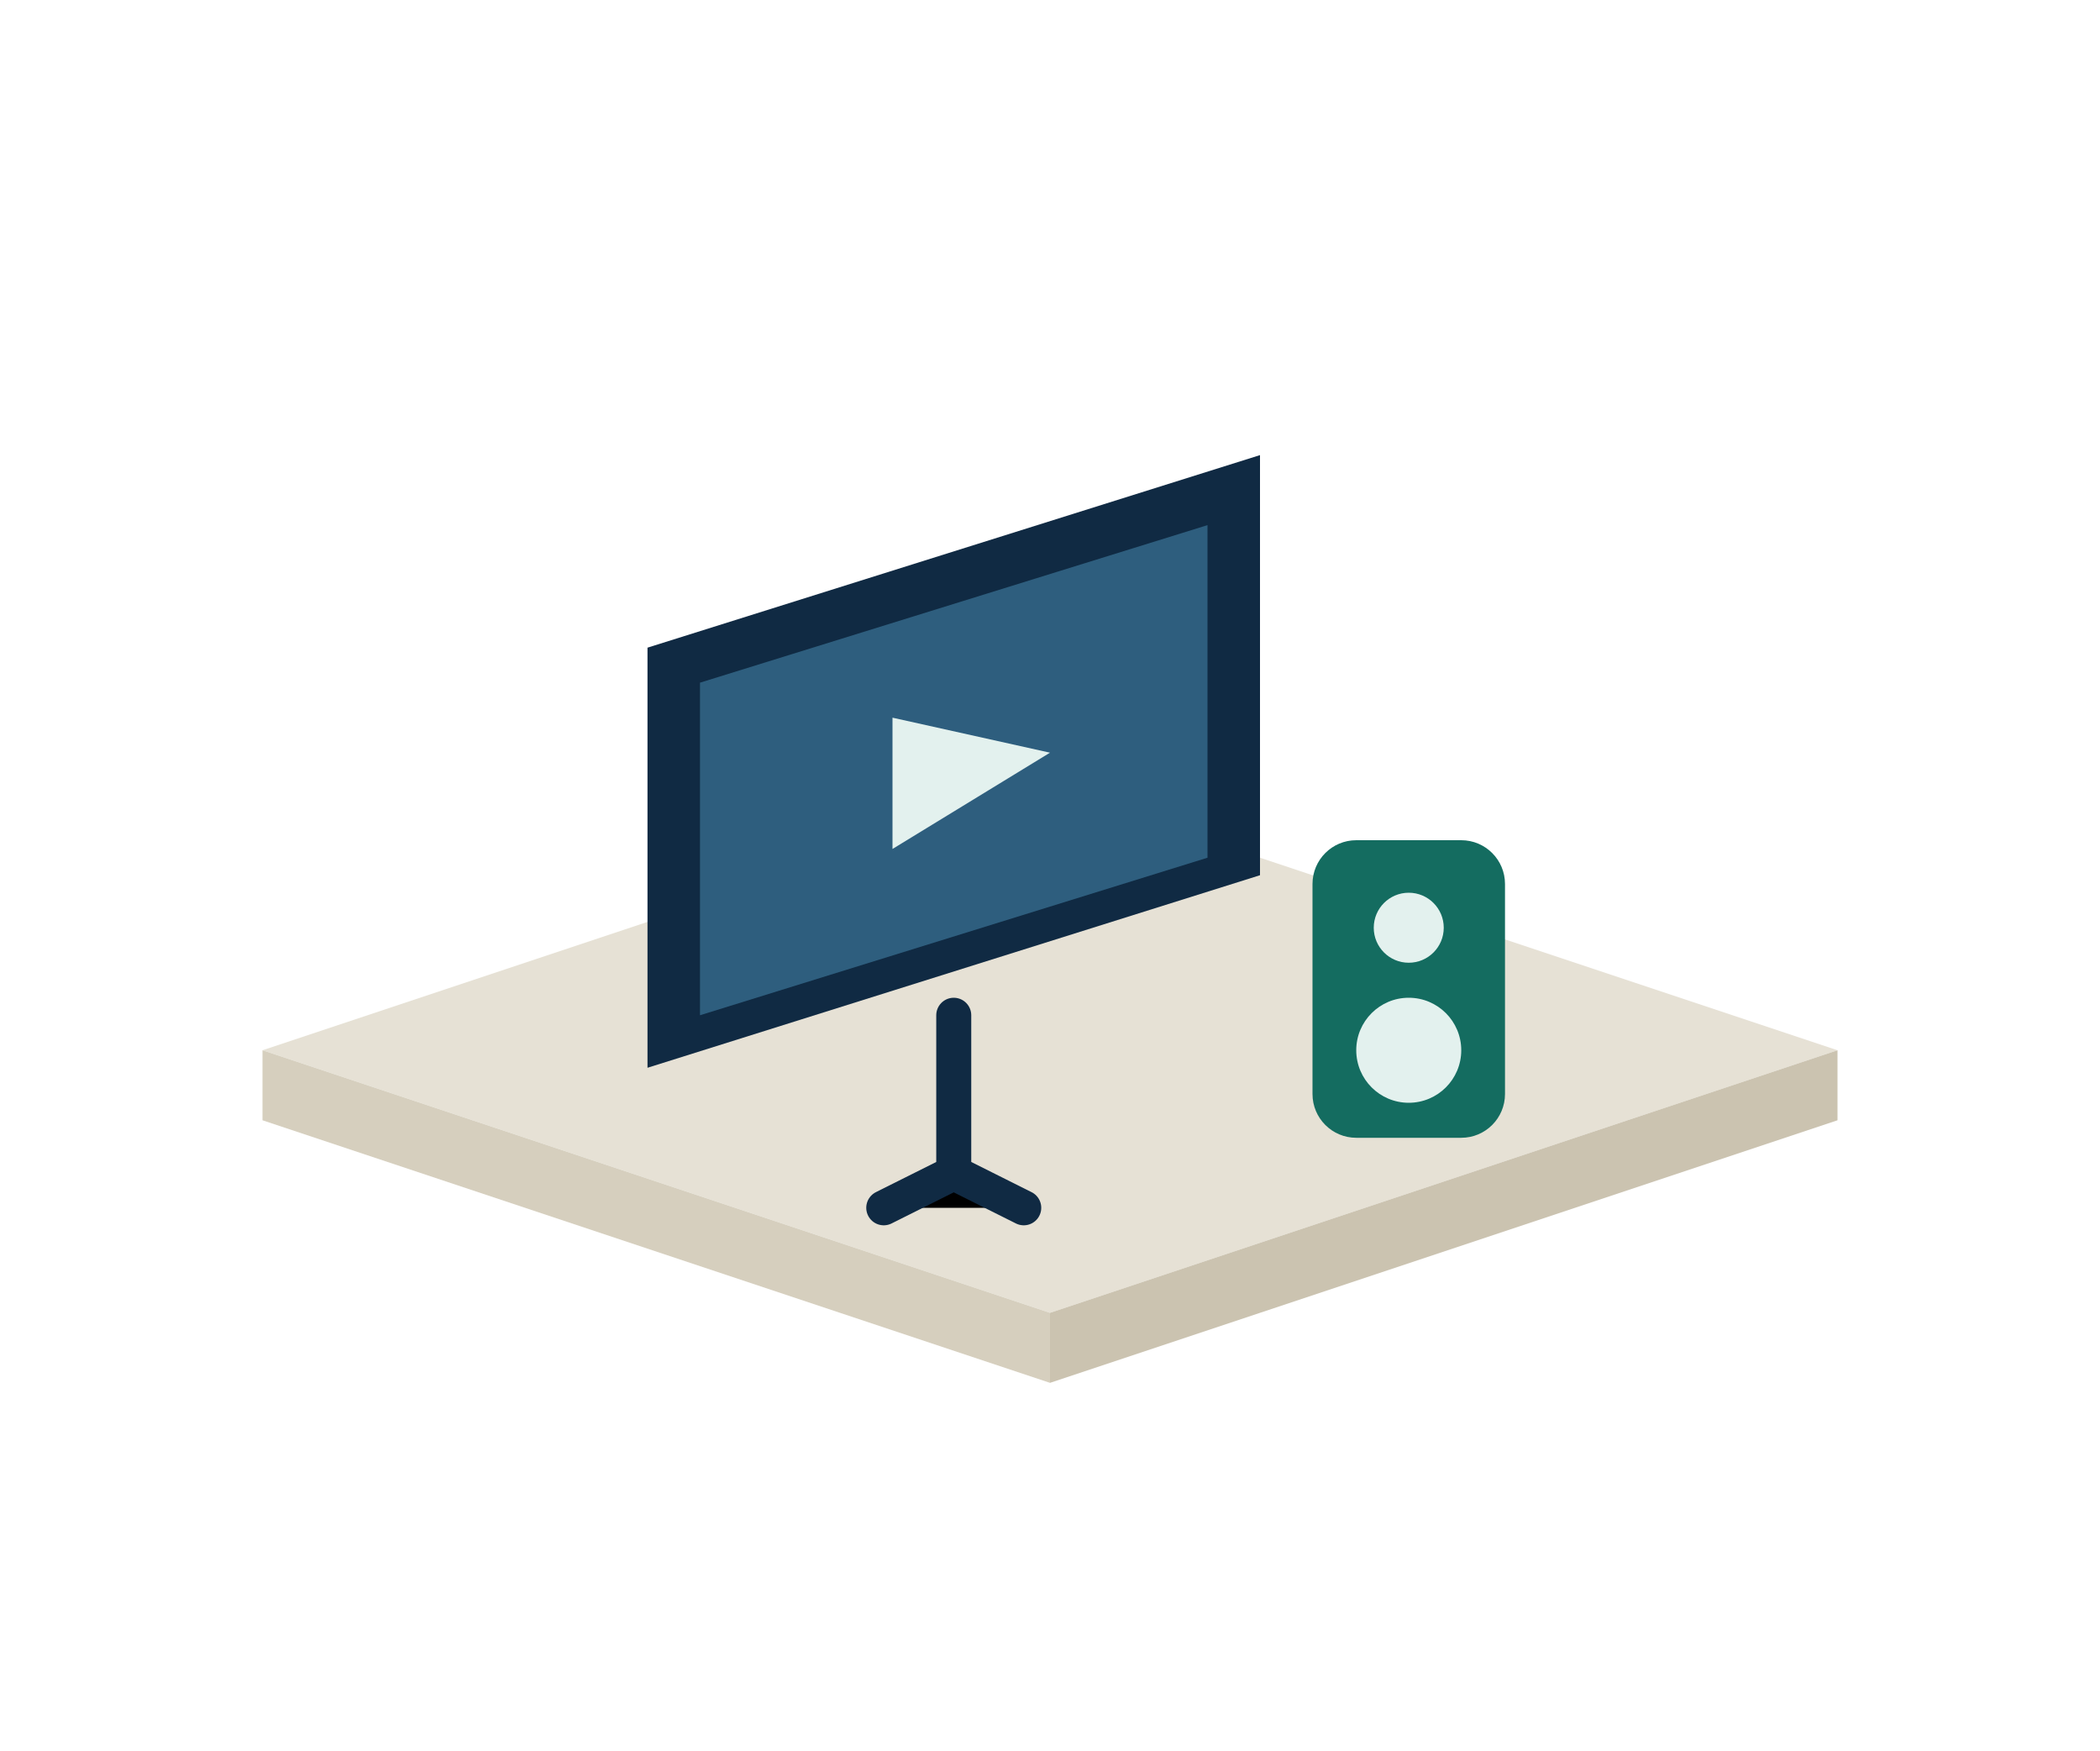
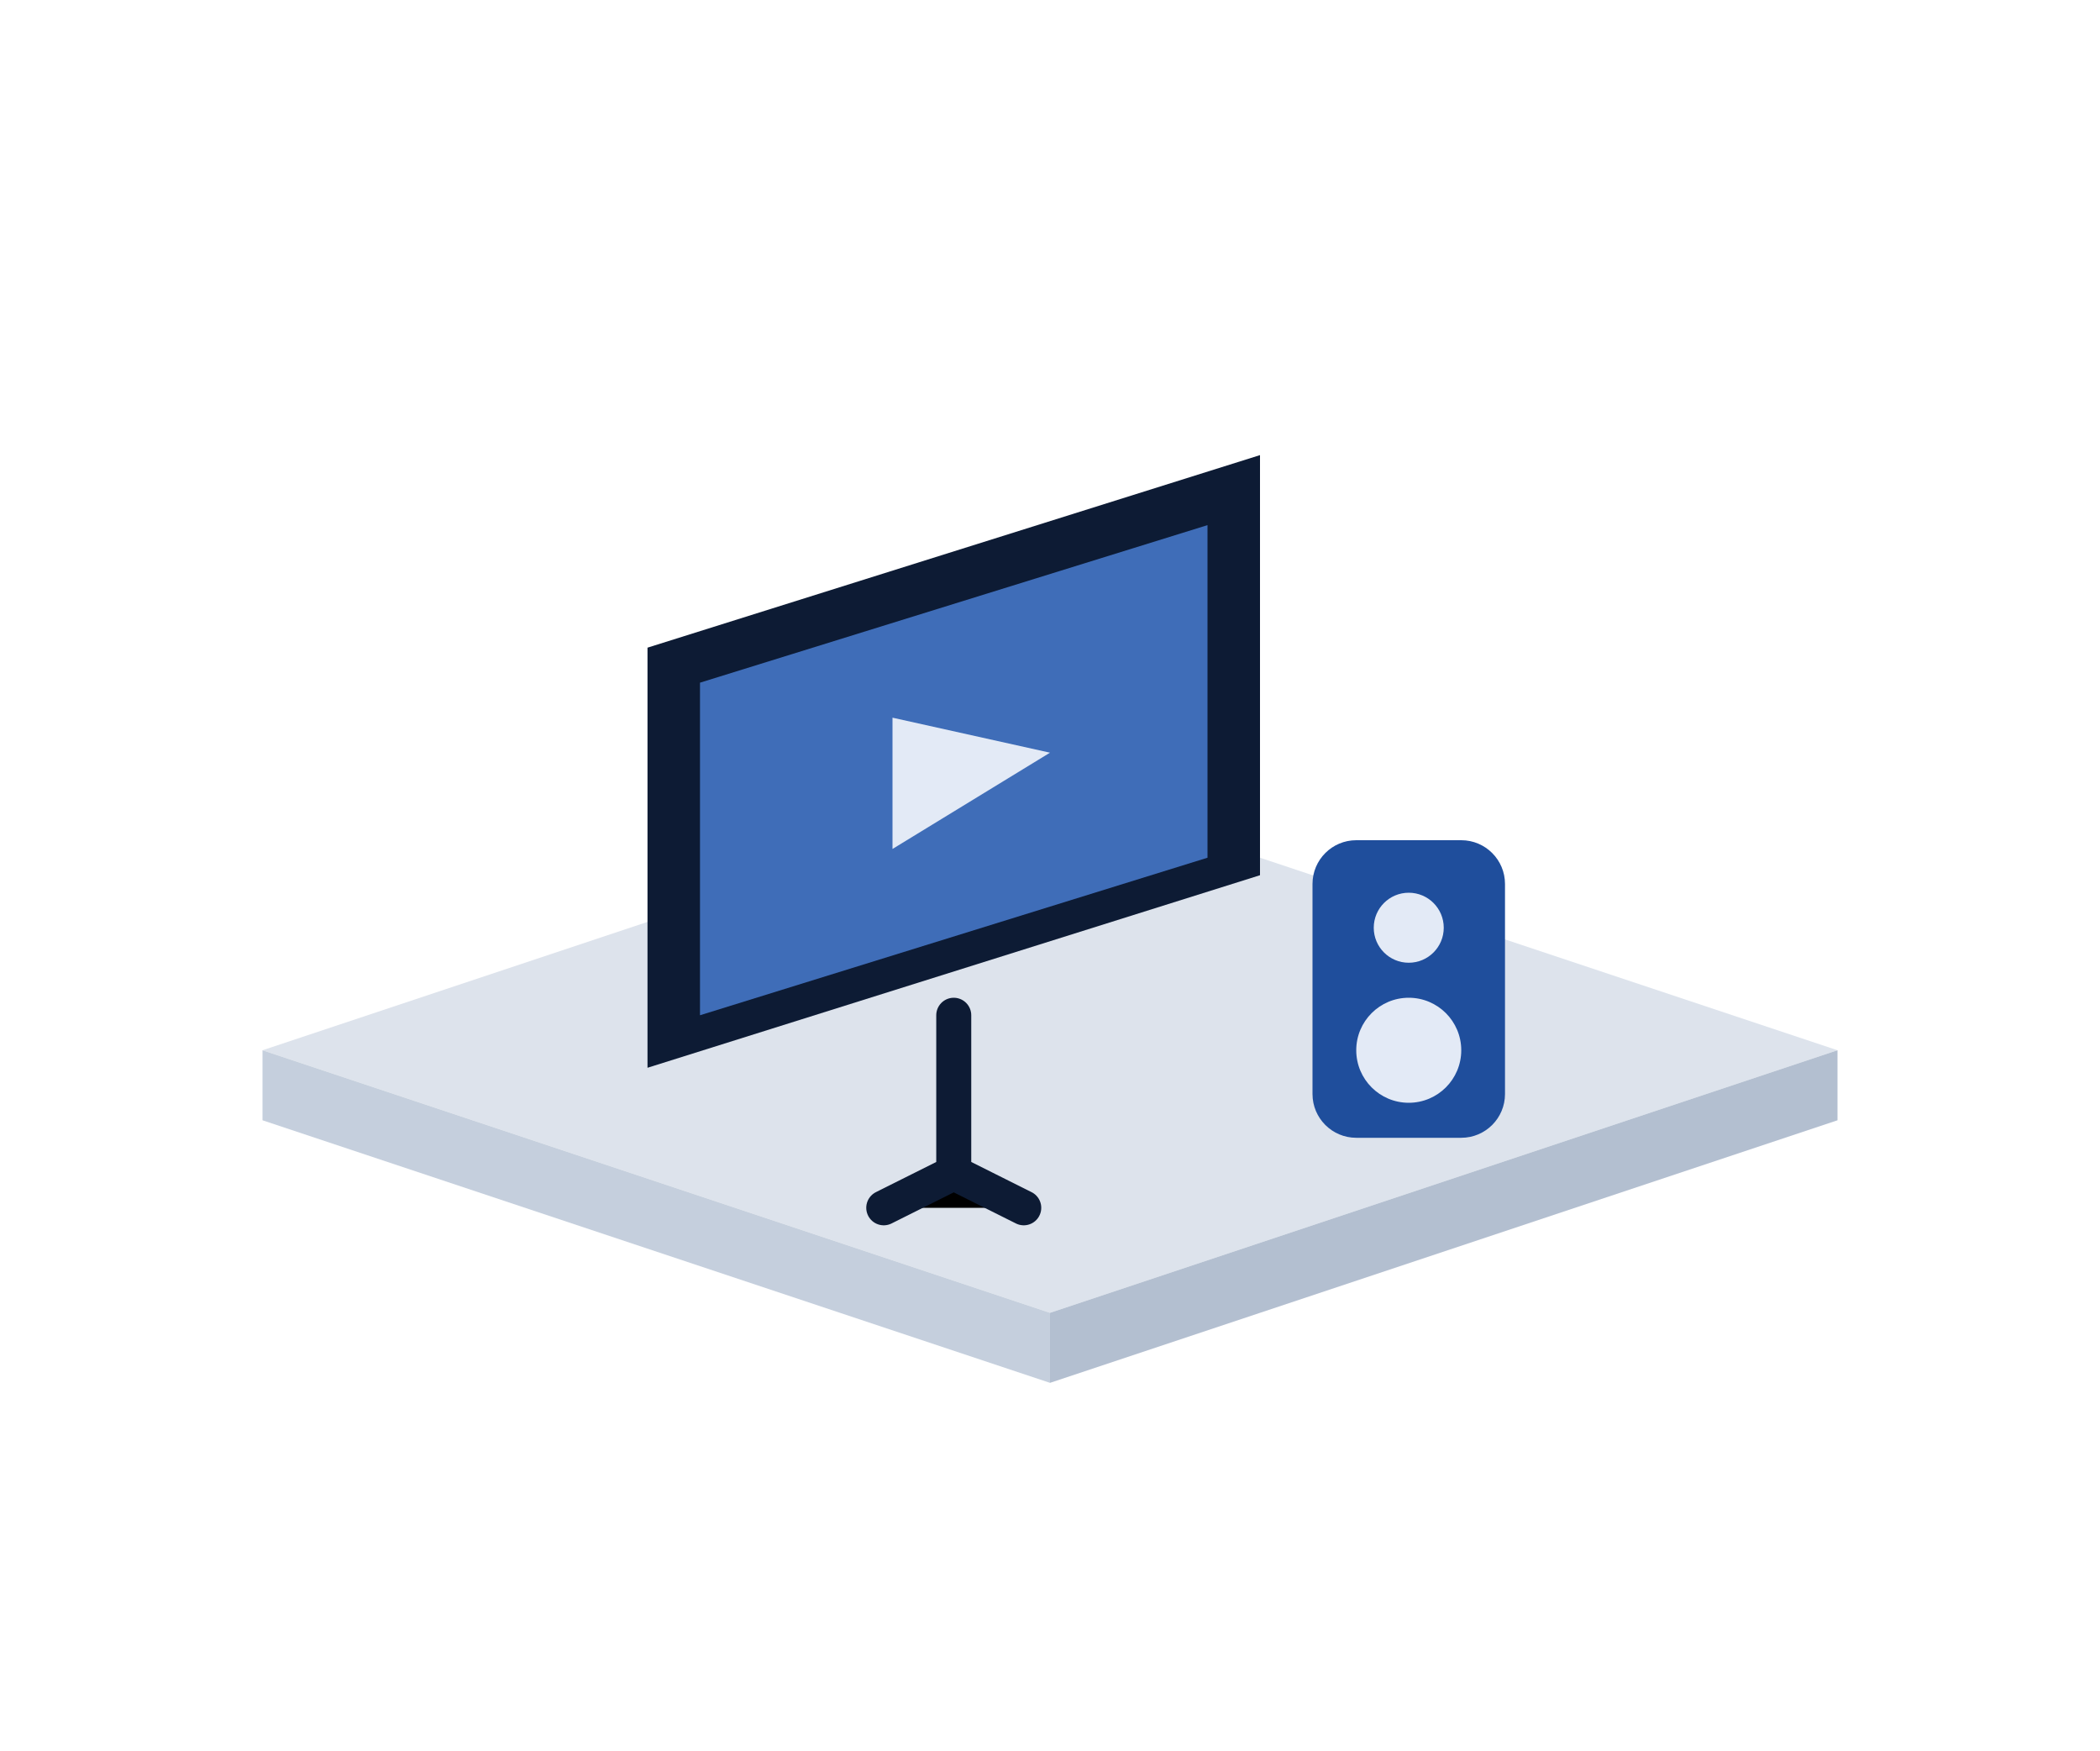
<svg xmlns="http://www.w3.org/2000/svg" viewBox="0 0 240 200" role="img" aria-hidden="true" class="illustration">
-   <path d="M120 150 30 120l90-30 90 30z" fill="#E6E1D5" />
-   <path d="M30 120v8l90 30v-8z" fill="#D6CFBE" />
-   <path d="M210 120v8l-90 30v-8z" fill="#CBC3B0" />
-   <path d="M74 74l70-22v48l-70 22z" fill="#102A43" />
-   <path d="M80 78l58-18v38l-58 18z" fill="#2E5E7E" />
-   <path d="m102 82 18 4-18 11z" fill="#E3F1EE" />
-   <path d="M109 116v18M101 138l8-4 8 4" stroke="#102A43" stroke-width="4" stroke-linecap="round" stroke-linejoin="round" />
-   <rect x="150" y="96" width="22" height="34" rx="5" fill="#146C60" />
-   <circle cx="161" cy="106" r="4" fill="#E3F1EE" />
-   <circle cx="161" cy="120" r="6" fill="#E3F1EE" />
+   <path d="M120 150 30 120l90-30 90 30z" fill="#DDE3EC" />
+   <path d="M30 120v8l90 30v-8z" fill="#C5CFDD" />
+   <path d="M210 120v8l-90 30v-8z" fill="#B3BFD0" />
+   <path d="M74 74l70-22v48l-70 22z" fill="#0D1B34" />
+   <path d="M80 78l58-18v38l-58 18z" fill="#3F6DB8" />
+   <path d="m102 82 18 4-18 11z" fill="#E3EAF6" />
+   <path d="M109 116v18M101 138l8-4 8 4" stroke="#0D1B34" stroke-width="4" stroke-linecap="round" stroke-linejoin="round" />
+   <rect x="150" y="96" width="22" height="34" rx="5" fill="#1F4E9C" />
+   <circle cx="161" cy="106" r="4" fill="#E3EAF6" />
+   <circle cx="161" cy="120" r="6" fill="#E3EAF6" />
</svg>
